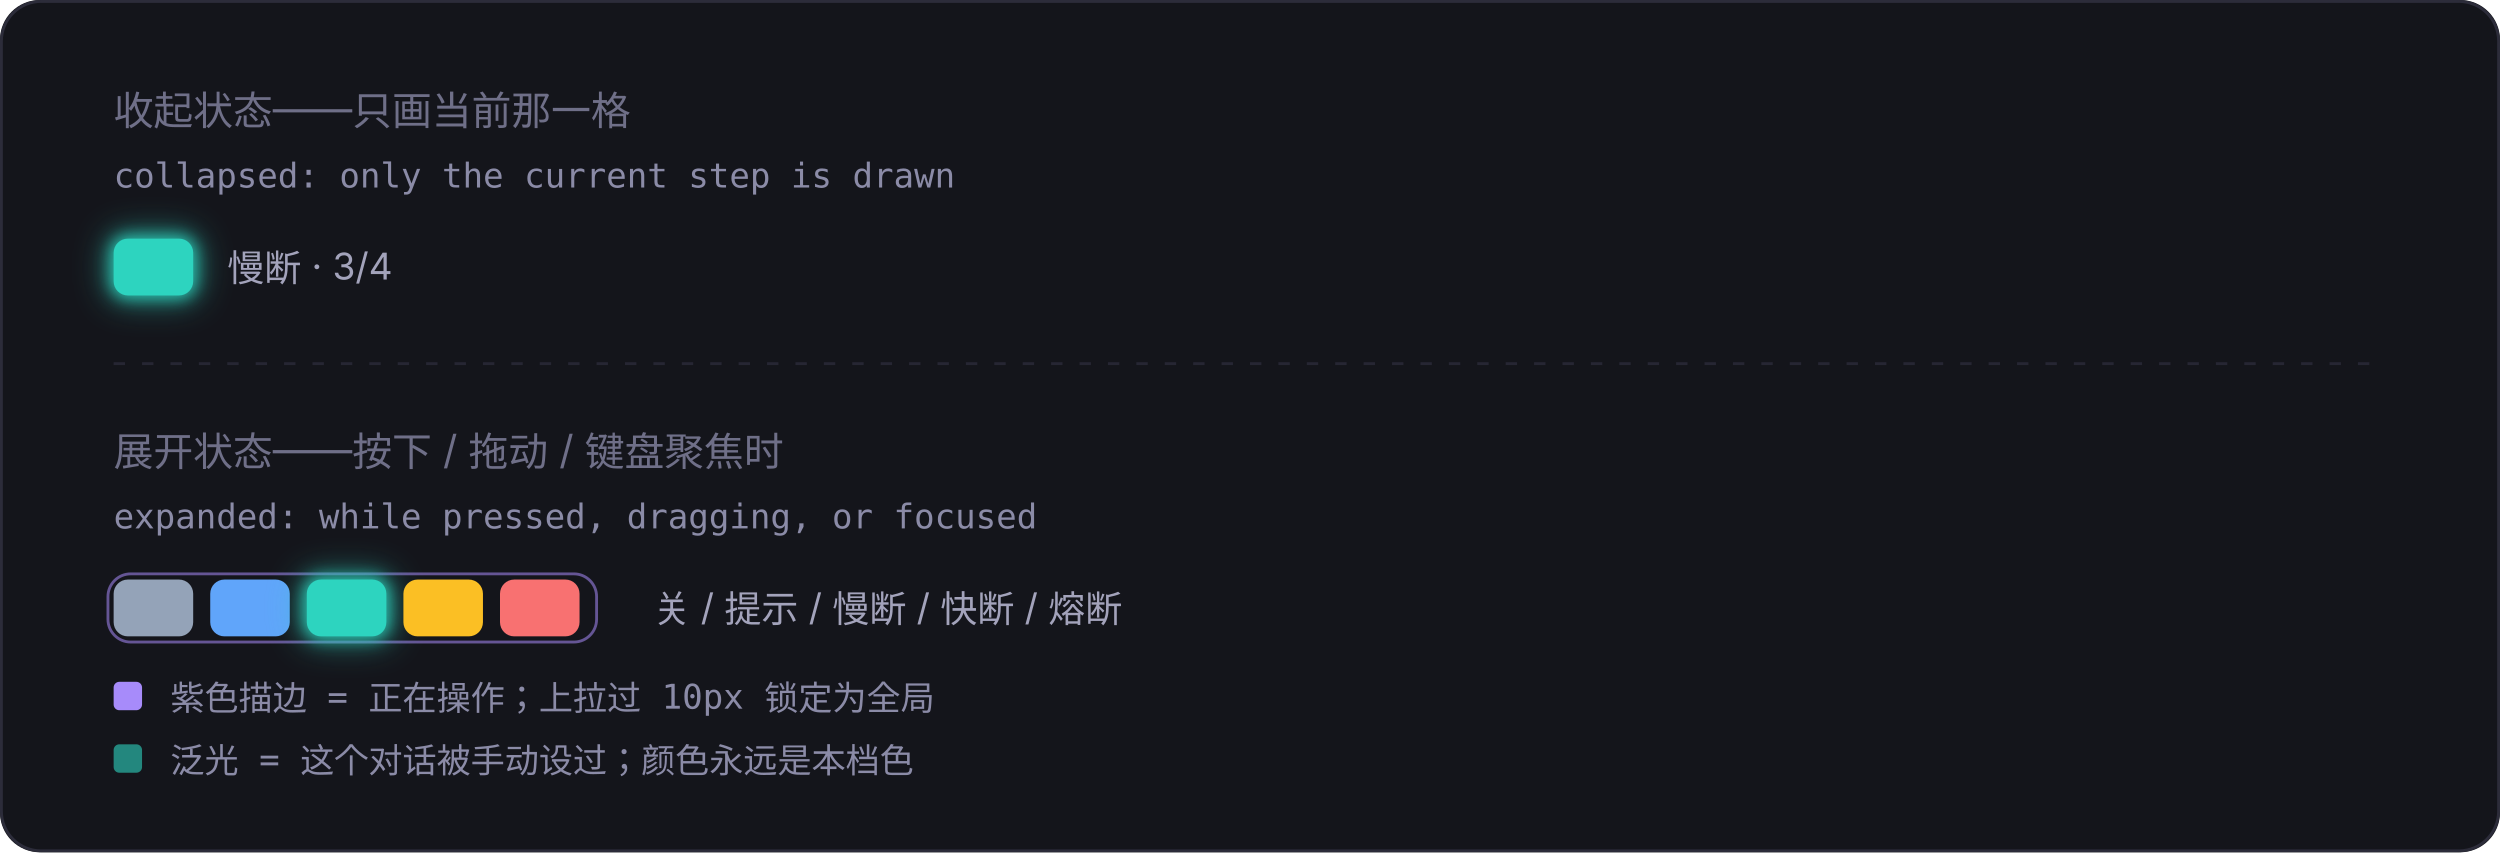
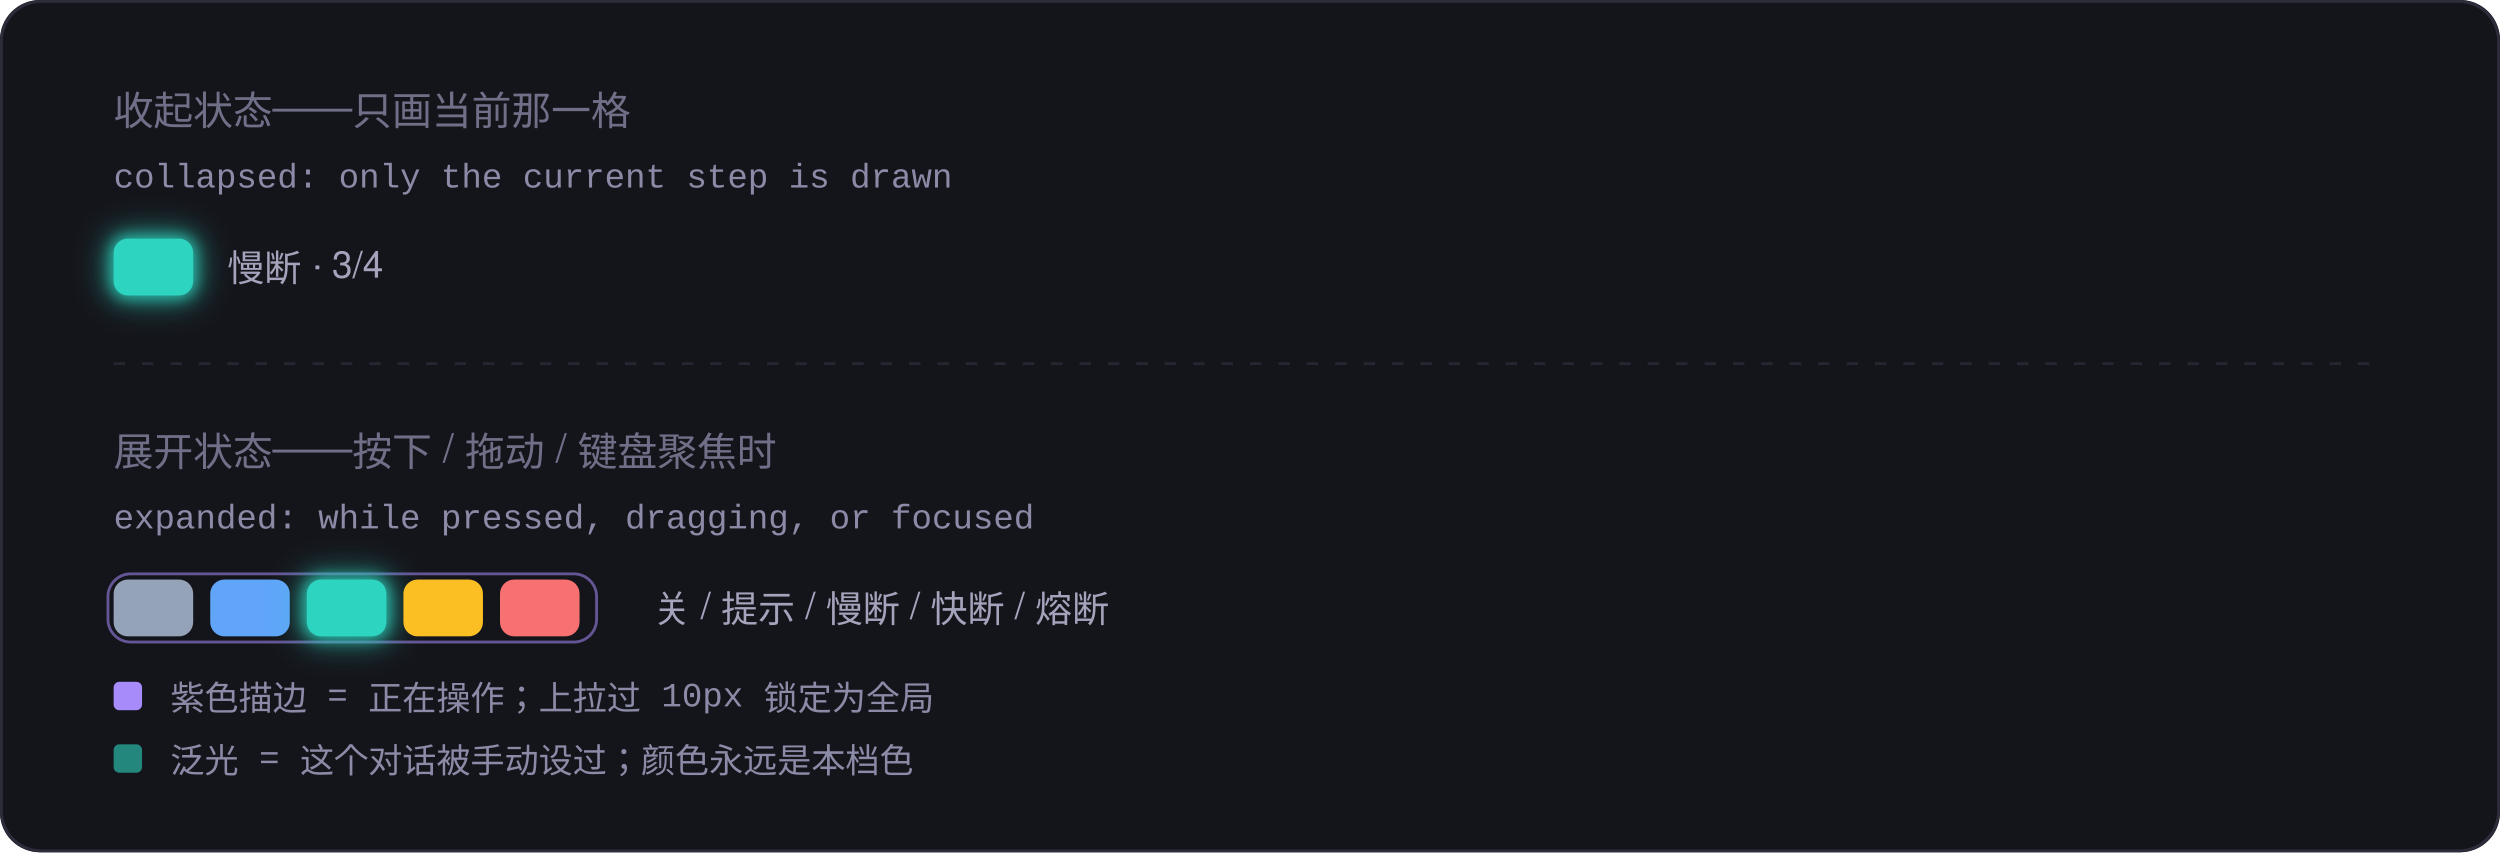
<svg xmlns="http://www.w3.org/2000/svg" width="880" height="300" viewBox="0 0 880 300" role="img" aria-label="五档滑条示意">
  <defs>
    <filter id="g1" x="-140%" y="-140%" width="380%" height="380%" color-interpolation-filters="sRGB">
      <feGaussianBlur stdDeviation="2.6" />
    </filter>
    <filter id="g2" x="-140%" y="-140%" width="380%" height="380%" color-interpolation-filters="sRGB">
      <feGaussianBlur stdDeviation="5.5" />
    </filter>
    <style>
-       .lbl { font-family: system-ui,-apple-system,'Segoe UI',sans-serif; font-size: 13px; fill: #a3a3bb; }
-       .cap { font-family: system-ui,-apple-system,'Segoe UI',sans-serif; font-size: 14px; fill: #6f6f88; }
-       .key { font-family: ui-monospace,SFMono-Regular,Menlo,monospace; font-size: 12px; fill: #8b8ba7; }
+       .lbl { font-family: -apple-system,BlinkMacSystemFont,'Segoe UI','PingFang SC','Hiragino Sans GB','Microsoft YaHei','Noto Sans SC',Helvetica,Arial,sans-serif; font-size: 13px; fill: #a3a3bb; }
+       .cap { font-family: -apple-system,BlinkMacSystemFont,'Segoe UI','PingFang SC','Hiragino Sans GB','Microsoft YaHei','Noto Sans SC',Helvetica,Arial,sans-serif; font-size: 14px; fill: #6f6f88; }
+       .key { font-family: ui-monospace,SFMono-Regular,'SF Mono',Consolas,'Liberation Mono',Menlo,'Microsoft YaHei',monospace; font-size: 12px; fill: #8b8ba7; }
    </style>
  </defs>
  <rect width="880" height="300" rx="14" fill="#14151b" />
  <rect x="0.5" y="0.5" width="879" height="299" rx="14" fill="none" stroke="#2c2c3a" />
  <text x="40" y="44" class="cap">收起状态——只画当前那一格</text>
  <text x="40" y="66" class="key">collapsed: only the current step is drawn</text>
  <g transform="translate(40,84)">
    <rect x="-3" y="-3" width="34" height="26" rx="8" fill="#2dd4bf" opacity="0.45" filter="url(#g2)" />
    <rect x="-1" y="-1" width="30" height="22" rx="6" fill="#2dd4bf" opacity="0.85" filter="url(#g1)" />
    <rect x="0" y="0" width="28" height="20" rx="5" fill="#2dd4bf" />
    <text x="40" y="15" class="lbl">慢断 · 3/4</text>
  </g>
  <line x1="40" y1="128" x2="840" y2="128" stroke="#262633" stroke-dasharray="4 6" />
  <text x="40" y="164" class="cap">展开状态——按下 / 拖动 / 键盘聚焦时</text>
  <text x="40" y="186" class="key">expanded: while pressed, dragging, or focused</text>
  <g transform="translate(40,204)">
    <rect x="-2" y="-2" width="172" height="24" rx="8" fill="none" stroke="#a78bfa" stroke-width="1" opacity="0.55" />
    <rect x="0" y="0" width="28" height="20" rx="5" fill="#94a3b8" />
    <rect x="34" y="0" width="28" height="20" rx="5" fill="#60a5fa" />
    <rect x="65" y="-3" width="34" height="26" rx="8" fill="#2dd4bf" opacity="0.45" filter="url(#g2)" />
    <rect x="67" y="-1" width="30" height="22" rx="6" fill="#2dd4bf" opacity="0.85" filter="url(#g1)" />
    <rect x="68" y="0" width="28" height="20" rx="5" fill="#2dd4bf" />
    <rect x="102" y="0" width="28" height="20" rx="5" fill="#fbbf24" />
    <rect x="136" y="0" width="28" height="20" rx="5" fill="#f87171" />
    <text x="190" y="15" class="lbl">关 / 提示 / 慢断 / 快断 / 熔断</text>
  </g>
  <g transform="translate(40,250)">
    <rect x="0" y="-10" width="10" height="10" rx="2" fill="#a78bfa" />
    <text x="20" y="0" class="key">紫色描边 = 正在操作；上拉过 10px 锁定为全局</text>
    <rect x="0" y="12" width="10" height="10" rx="2" fill="#2dd4bf" opacity="0.6" />
    <text x="20" y="22" class="key">泛光 = 这个对话被手动设过；颜色永远是本档色</text>
  </g>
</svg>
